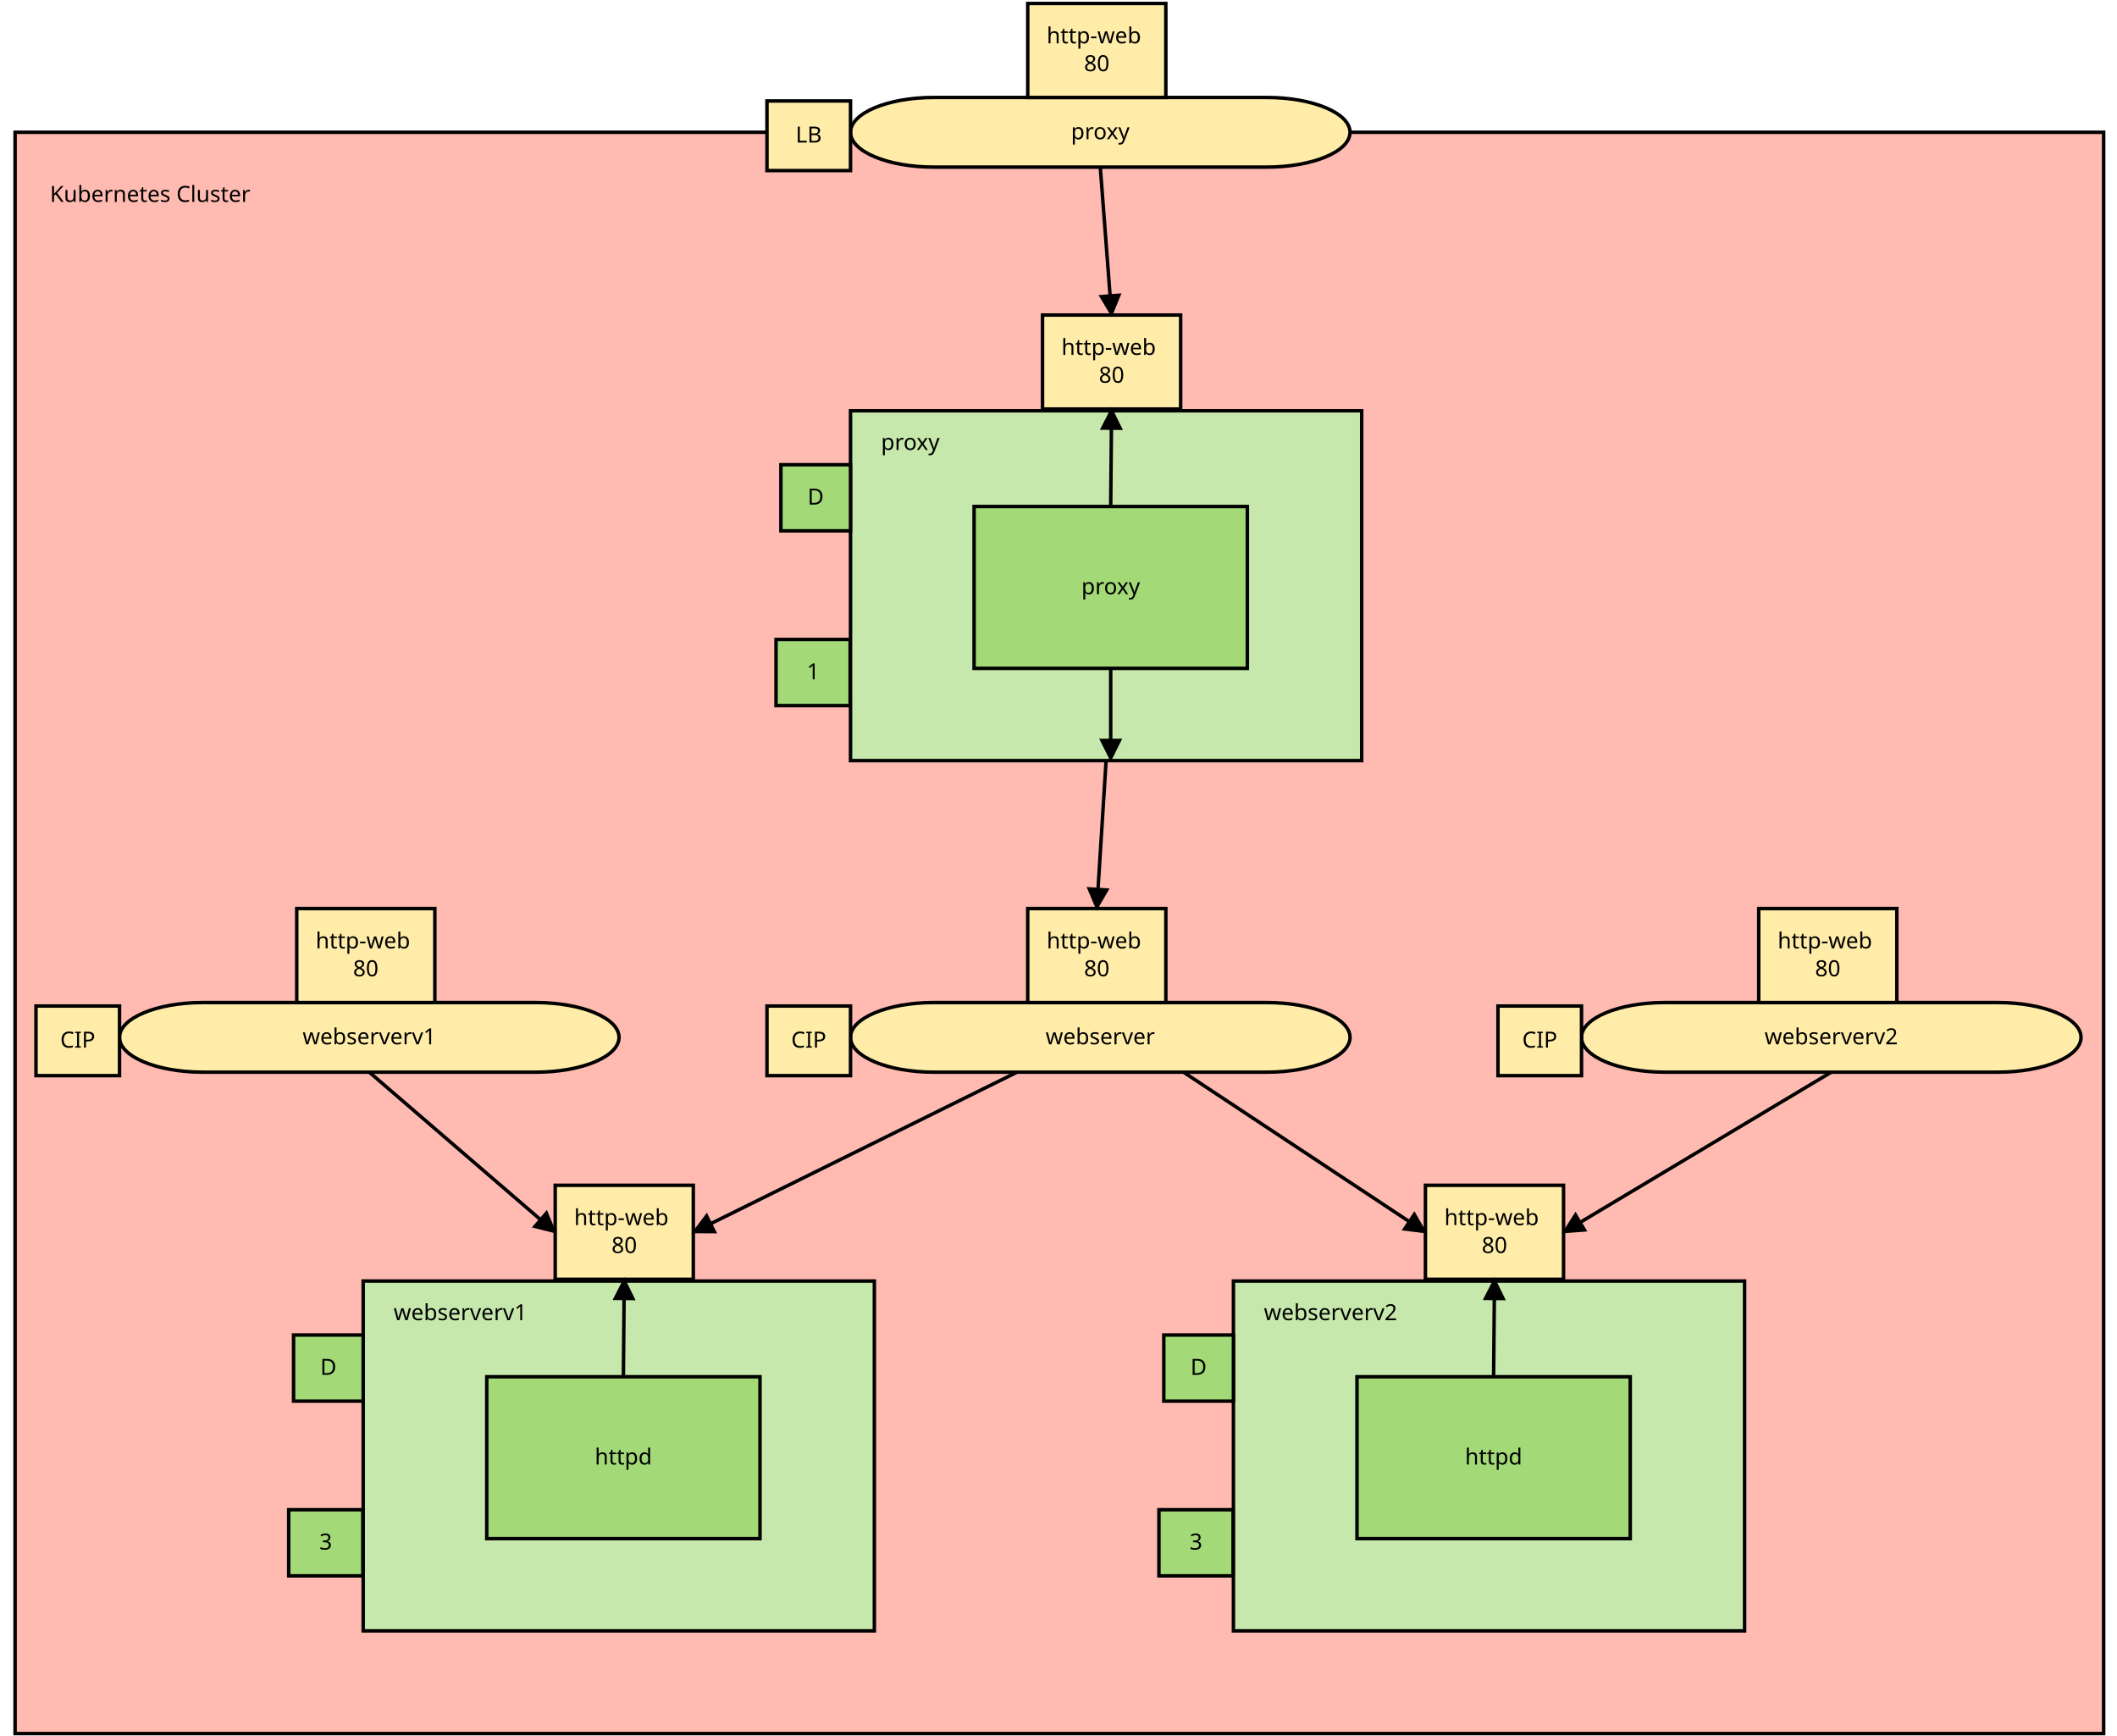
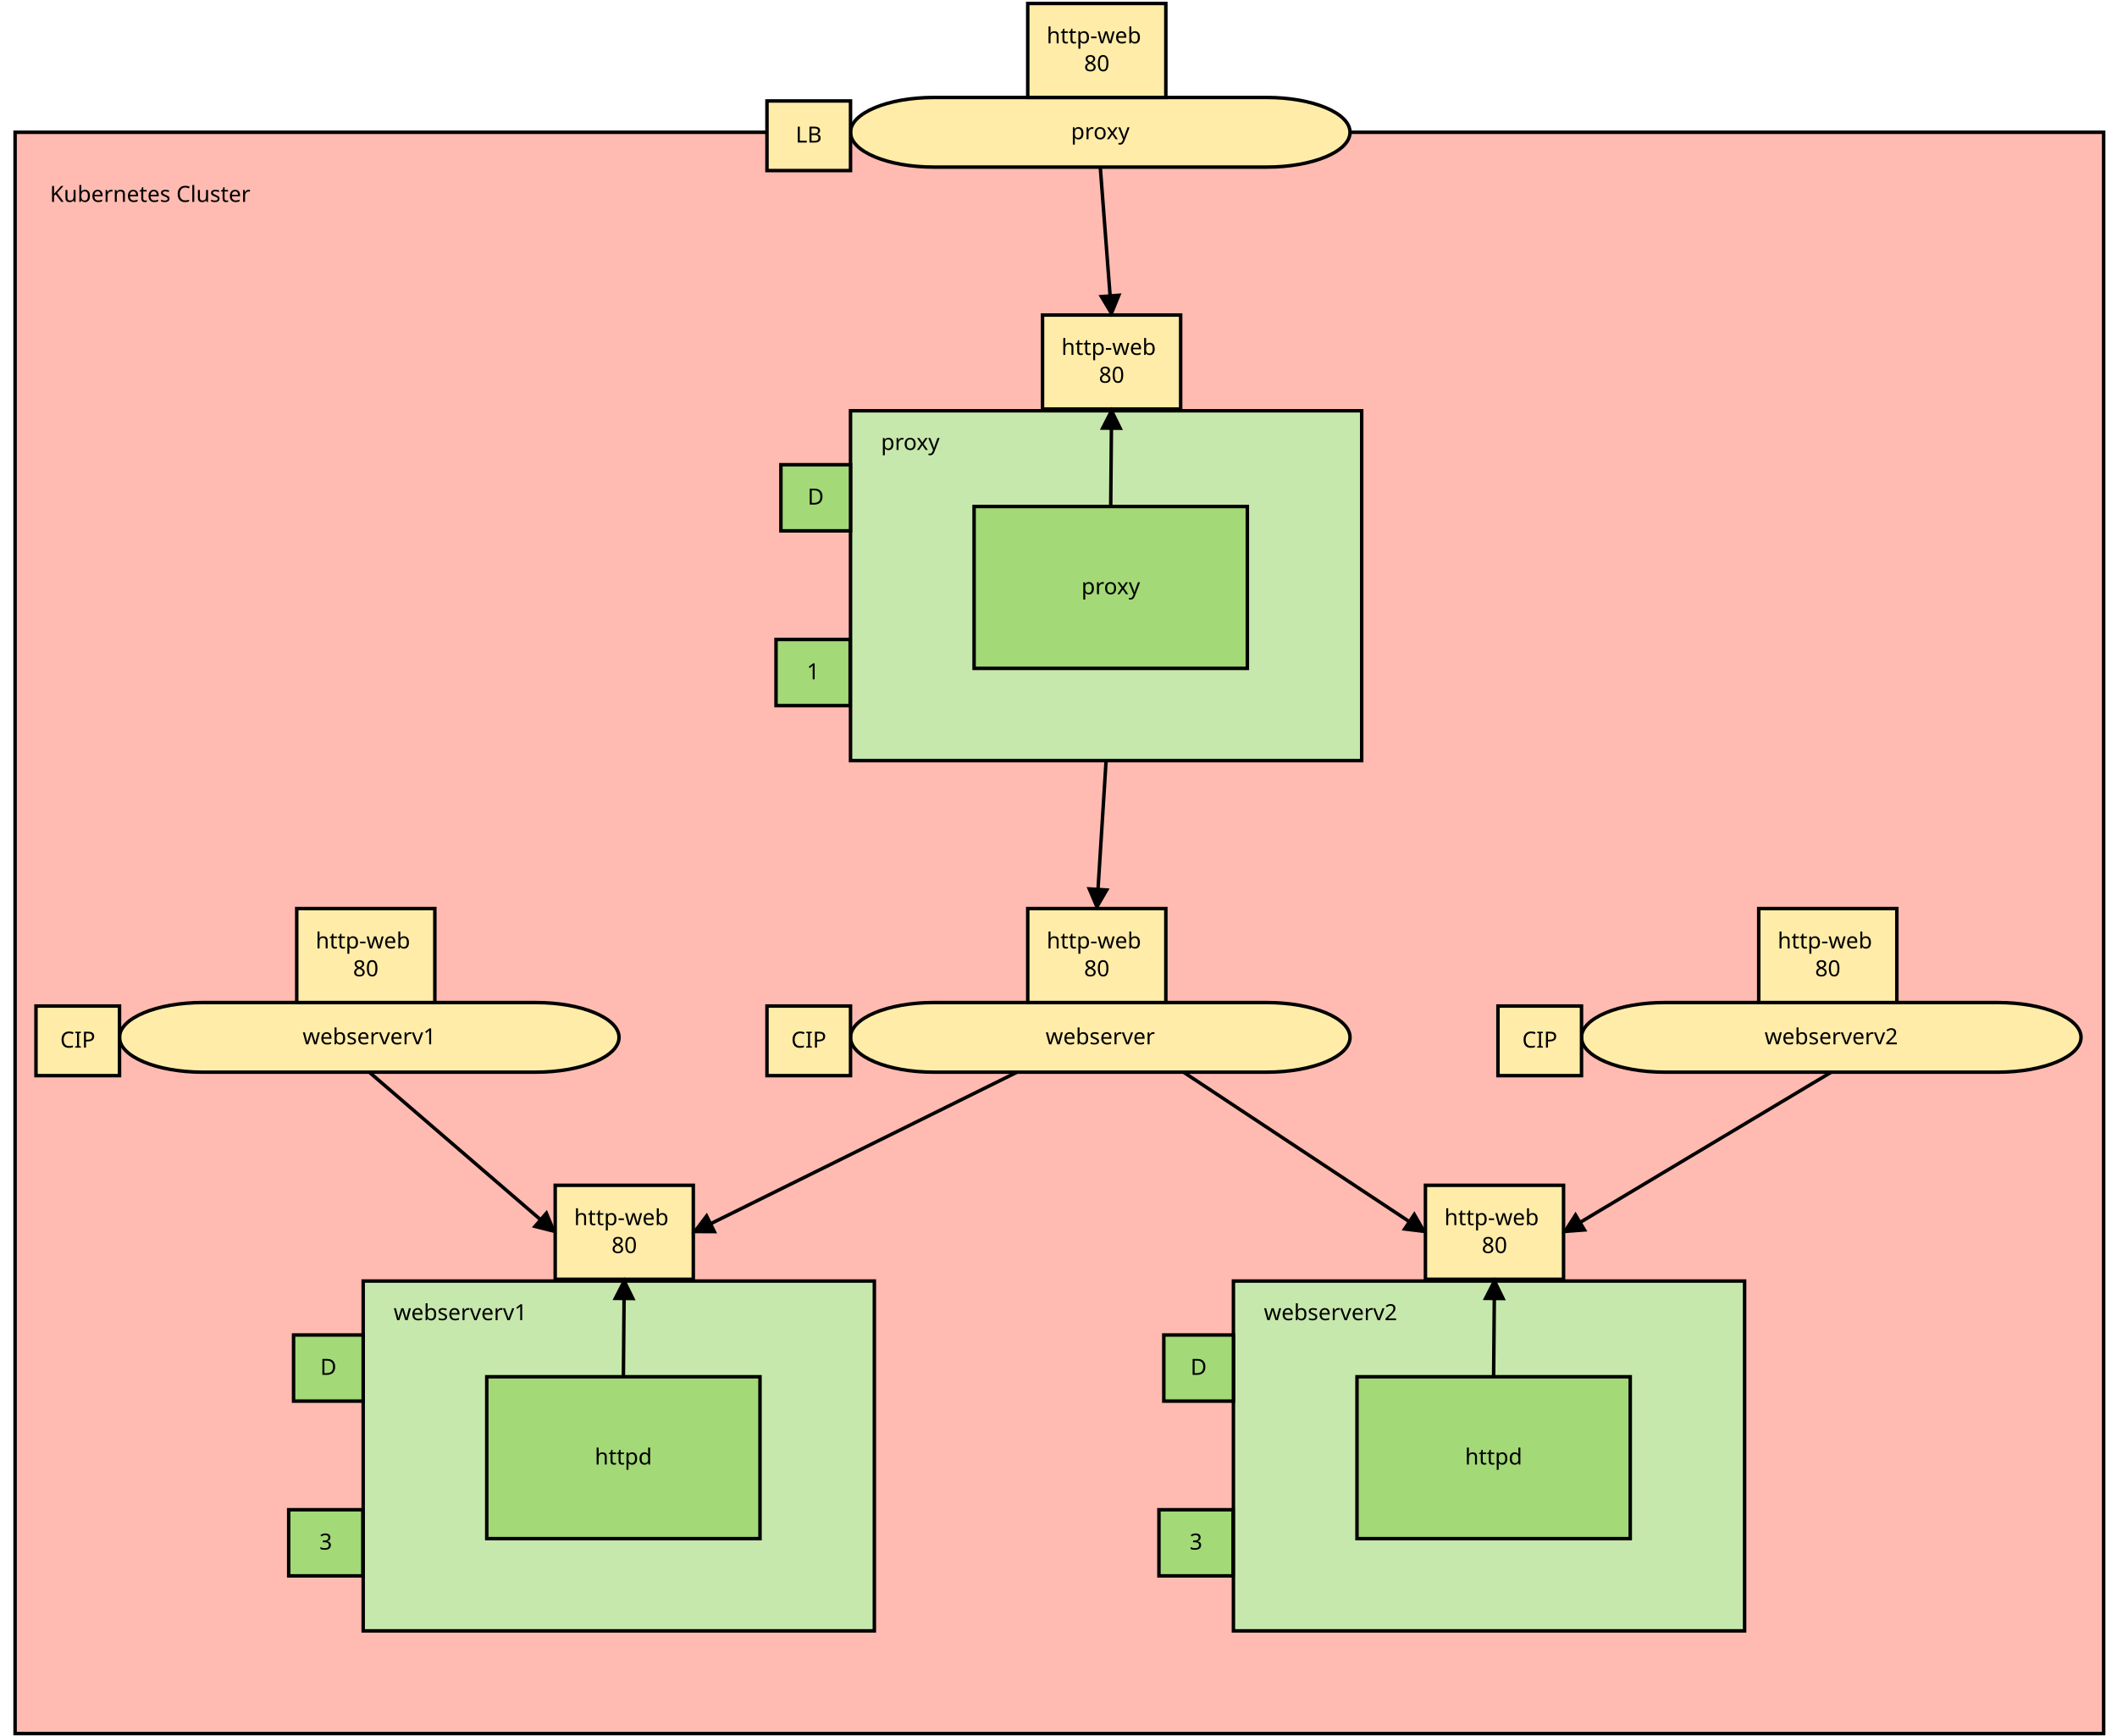
<svg xmlns="http://www.w3.org/2000/svg" width="61cm" height="50cm" viewBox="-462 -376 1203 997">
  <g>
    <rect style="fill: #ffbbb1" x="-460" y="-300" width="1200" height="920" />
    <rect style="fill: none; fill-opacity:0; stroke-width: 2; stroke: #000000" x="-460" y="-300" width="1200" height="920" />
    <text font-size="12.8" style="fill: #000000;text-anchor:start;font-family:sans-serif;font-style:normal;font-weight:normal" x="-451" y="163.9">
      <tspan x="-451" y="163.9" />
    </text>
  </g>
  <text font-size="12.8" style="fill: #000000;text-anchor:start;font-family:sans-serif;font-style:normal;font-weight:normal" x="-440" y="-260">
    <tspan x="-440" y="-260">Kubernetes Cluster</tspan>
  </text>
  <g>
    <rect style="fill: #c7e8ac" x="240" y="360" width="293.7" height="201" />
    <rect style="fill: none; fill-opacity:0; stroke-width: 2; stroke: #000000" x="240" y="360" width="293.7" height="201" />
    <text font-size="12.8" style="fill: #000000;text-anchor:middle;font-family:sans-serif;font-style:normal;font-weight:normal" x="386.85" y="464.4">
      <tspan x="386.85" y="464.4" />
    </text>
  </g>
  <g>
    <rect style="fill: #a3d977" x="311" y="415" width="157" height="93" />
    <rect style="fill: none; fill-opacity:0; stroke-width: 2; stroke: #000000" x="311" y="415" width="157" height="93" />
    <text font-size="12.8" style="fill: #000000;text-anchor:middle;font-family:sans-serif;font-style:normal;font-weight:normal" x="389.5" y="465.4">
      <tspan x="389.5" y="465.4">httpd</tspan>
    </text>
  </g>
  <g>
    <rect style="fill: #a3d977" x="200" y="391" width="40" height="38" />
    <rect style="fill: none; fill-opacity:0; stroke-width: 2; stroke: #000000" x="200" y="391" width="40" height="38" />
    <text font-size="12.8" style="fill: #000000;text-anchor:middle;font-family:sans-serif;font-style:normal;font-weight:normal" x="220" y="413.9">
      <tspan x="220" y="413.9">D</tspan>
    </text>
  </g>
  <g>
    <rect style="fill: #a3d977" x="197.2" y="491.4" width="42.6" height="38" />
    <rect style="fill: none; fill-opacity:0; stroke-width: 2; stroke: #000000" x="197.2" y="491.4" width="42.6" height="38" />
    <text font-size="12.8" style="fill: #000000;text-anchor:middle;font-family:sans-serif;font-style:normal;font-weight:normal" x="218.5" y="514.3">
      <tspan x="218.5" y="514.3">3</tspan>
    </text>
  </g>
  <g>
    <rect style="fill: #ffeca9" x="350.324" y="305" width="79.35" height="54" />
    <rect style="fill: none; fill-opacity:0; stroke-width: 2; stroke: #000000" x="350.324" y="305" width="79.35" height="54" />
    <text font-size="12.8" style="fill: #000000;text-anchor:middle;font-family:sans-serif;font-style:normal;font-weight:normal" x="389.999" y="327.9">
      <tspan x="389.999" y="327.9">http-web</tspan>
      <tspan x="389.999" y="343.9">80</tspan>
    </text>
  </g>
  <text font-size="12.8" style="fill: #000000;text-anchor:start;font-family:sans-serif;font-style:normal;font-weight:normal" x="257.5" y="382.5">
    <tspan x="257.5" y="382.5">webserverv2</tspan>
  </text>
  <g>
    <line style="fill: none; fill-opacity:0; stroke-width: 2; stroke: #000000" x1="389.5" y1="415" x2="389.902" y2="370" />
    <polygon style="fill: #000000" points="394.902,370.044 389.991,360 384.902,369.955 " />
    <polygon style="fill: none; fill-opacity:0; stroke-width: 2; stroke: #000000" points="394.902,370.044 389.991,360 384.902,369.955 " />
  </g>
  <g>
    <rect style="fill: #c7e8ac" x="-260" y="360" width="293.7" height="201" />
    <rect style="fill: none; fill-opacity:0; stroke-width: 2; stroke: #000000" x="-260" y="360" width="293.7" height="201" />
    <text font-size="12.8" style="fill: #000000;text-anchor:middle;font-family:sans-serif;font-style:normal;font-weight:normal" x="-113.15" y="464.4">
      <tspan x="-113.15" y="464.4" />
    </text>
  </g>
  <g>
    <rect style="fill: #a3d977" x="-189" y="415" width="157" height="93" />
    <rect style="fill: none; fill-opacity:0; stroke-width: 2; stroke: #000000" x="-189" y="415" width="157" height="93" />
    <text font-size="12.8" style="fill: #000000;text-anchor:middle;font-family:sans-serif;font-style:normal;font-weight:normal" x="-110.5" y="465.4">
      <tspan x="-110.5" y="465.4">httpd</tspan>
    </text>
  </g>
  <g>
    <rect style="fill: #a3d977" x="-300" y="391" width="40" height="38" />
    <rect style="fill: none; fill-opacity:0; stroke-width: 2; stroke: #000000" x="-300" y="391" width="40" height="38" />
    <text font-size="12.8" style="fill: #000000;text-anchor:middle;font-family:sans-serif;font-style:normal;font-weight:normal" x="-280" y="413.9">
      <tspan x="-280" y="413.9">D</tspan>
    </text>
  </g>
  <g>
    <rect style="fill: #a3d977" x="-302.8" y="491.4" width="42.6" height="38" />
    <rect style="fill: none; fill-opacity:0; stroke-width: 2; stroke: #000000" x="-302.8" y="491.4" width="42.6" height="38" />
    <text font-size="12.8" style="fill: #000000;text-anchor:middle;font-family:sans-serif;font-style:normal;font-weight:normal" x="-281.5" y="514.3">
      <tspan x="-281.5" y="514.3">3</tspan>
    </text>
  </g>
  <g>
    <rect style="fill: #ffeca9" x="-149.675" y="305" width="79.35" height="54" />
    <rect style="fill: none; fill-opacity:0; stroke-width: 2; stroke: #000000" x="-149.675" y="305" width="79.35" height="54" />
    <text font-size="12.8" style="fill: #000000;text-anchor:middle;font-family:sans-serif;font-style:normal;font-weight:normal" x="-110" y="327.9">
      <tspan x="-110" y="327.9">http-web</tspan>
      <tspan x="-110" y="343.9">80</tspan>
    </text>
  </g>
  <text font-size="12.8" style="fill: #000000;text-anchor:start;font-family:sans-serif;font-style:normal;font-weight:normal" x="-242.5" y="382.5">
    <tspan x="-242.5" y="382.5">webserverv1</tspan>
  </text>
  <g>
    <line style="fill: none; fill-opacity:0; stroke-width: 2; stroke: #000000" x1="-110.5" y1="415" x2="-110.098" y2="370" />
    <polygon style="fill: #000000" points="-105.098,370.044 -110.009,360 -115.098,369.955 " />
    <polygon style="fill: none; fill-opacity:0; stroke-width: 2; stroke: #000000" points="-105.098,370.044 -110.009,360 -115.098,369.955 " />
  </g>
  <g>
    <g>
      <path style="fill: #ffeca9" d="M 67.833 200 L 259.167,200 C 285.584,200 307,208.954 307,220 C 307,231.046 285.584,240 259.167,240 L 67.833,240 C 41.416,240 20,231.046 20,220 C 20,208.954 41.416,200 67.833,200z" />
      <path style="fill: none; fill-opacity:0; stroke-width: 2; stroke: #000000" d="M 67.833 200 L 259.167,200 C 285.584,200 307,208.954 307,220 C 307,231.046 285.584,240 259.167,240 L 67.833,240 C 41.416,240 20,231.046 20,220 C 20,208.954 41.416,200 67.833,200" />
      <text font-size="12.8" style="fill: #000000;text-anchor:middle;font-family:sans-serif;font-style:normal;font-weight:normal" x="163.5" y="224">
        <tspan x="163.5" y="224">webserver</tspan>
      </text>
    </g>
    <g>
      <rect style="fill: #ffeca9" x="-28" y="202" width="48" height="40" />
      <rect style="fill: none; fill-opacity:0; stroke-width: 2; stroke: #000000" x="-28" y="202" width="48" height="40" />
      <text font-size="12.8" style="fill: #000000;text-anchor:middle;font-family:sans-serif;font-style:normal;font-weight:normal" x="-4" y="225.9">
        <tspan x="-4" y="225.9">CIP</tspan>
      </text>
    </g>
    <g>
      <rect style="fill: #ffeca9" x="121.825" y="146" width="79.35" height="54" />
      <rect style="fill: none; fill-opacity:0; stroke-width: 2; stroke: #000000" x="121.825" y="146" width="79.35" height="54" />
      <text font-size="12.8" style="fill: #000000;text-anchor:middle;font-family:sans-serif;font-style:normal;font-weight:normal" x="161.5" y="168.9">
        <tspan x="161.5" y="168.9">http-web</tspan>
        <tspan x="161.5" y="184.9">80</tspan>
      </text>
    </g>
  </g>
  <g>
    <g>
      <path style="fill: #ffeca9" d="M -352.167 200 L -160.833,200 C -134.416,200 -113,208.954 -113,220 C -113,231.046 -134.416,240 -160.833,240 L -352.167,240 C -378.584,240 -400,231.046 -400,220 C -400,208.954 -378.584,200 -352.167,200z" />
      <path style="fill: none; fill-opacity:0; stroke-width: 2; stroke: #000000" d="M -352.167 200 L -160.833,200 C -134.416,200 -113,208.954 -113,220 C -113,231.046 -134.416,240 -160.833,240 L -352.167,240 C -378.584,240 -400,231.046 -400,220 C -400,208.954 -378.584,200 -352.167,200" />
      <text font-size="12.8" style="fill: #000000;text-anchor:middle;font-family:sans-serif;font-style:normal;font-weight:normal" x="-256.5" y="224">
        <tspan x="-256.5" y="224">webserverv1</tspan>
      </text>
    </g>
    <g>
      <rect style="fill: #ffeca9" x="-448" y="202" width="48" height="40" />
      <rect style="fill: none; fill-opacity:0; stroke-width: 2; stroke: #000000" x="-448" y="202" width="48" height="40" />
      <text font-size="12.8" style="fill: #000000;text-anchor:middle;font-family:sans-serif;font-style:normal;font-weight:normal" x="-424" y="225.9">
        <tspan x="-424" y="225.9">CIP</tspan>
      </text>
    </g>
    <g>
      <rect style="fill: #ffeca9" x="-298.176" y="146" width="79.35" height="54" />
      <rect style="fill: none; fill-opacity:0; stroke-width: 2; stroke: #000000" x="-298.176" y="146" width="79.35" height="54" />
      <text font-size="12.8" style="fill: #000000;text-anchor:middle;font-family:sans-serif;font-style:normal;font-weight:normal" x="-258.501" y="168.9">
        <tspan x="-258.501" y="168.9">http-web</tspan>
        <tspan x="-258.501" y="184.9">80</tspan>
      </text>
    </g>
  </g>
  <g>
    <g>
      <path style="fill: #ffeca9" d="M 487.833 200 L 679.167,200 C 705.584,200 727,208.954 727,220 C 727,231.046 705.584,240 679.167,240 L 487.833,240 C 461.416,240 440,231.046 440,220 C 440,208.954 461.416,200 487.833,200z" />
      <path style="fill: none; fill-opacity:0; stroke-width: 2; stroke: #000000" d="M 487.833 200 L 679.167,200 C 705.584,200 727,208.954 727,220 C 727,231.046 705.584,240 679.167,240 L 487.833,240 C 461.416,240 440,231.046 440,220 C 440,208.954 461.416,200 487.833,200" />
      <text font-size="12.8" style="fill: #000000;text-anchor:middle;font-family:sans-serif;font-style:normal;font-weight:normal" x="583.5" y="224">
        <tspan x="583.5" y="224">webserverv2</tspan>
      </text>
    </g>
    <g>
      <rect style="fill: #ffeca9" x="392" y="202" width="48" height="40" />
      <rect style="fill: none; fill-opacity:0; stroke-width: 2; stroke: #000000" x="392" y="202" width="48" height="40" />
      <text font-size="12.8" style="fill: #000000;text-anchor:middle;font-family:sans-serif;font-style:normal;font-weight:normal" x="416" y="225.9">
        <tspan x="416" y="225.9">CIP</tspan>
      </text>
    </g>
    <g>
      <rect style="fill: #ffeca9" x="541.824" y="146" width="79.35" height="54" />
      <rect style="fill: none; fill-opacity:0; stroke-width: 2; stroke: #000000" x="541.824" y="146" width="79.35" height="54" />
      <text font-size="12.8" style="fill: #000000;text-anchor:middle;font-family:sans-serif;font-style:normal;font-weight:normal" x="581.499" y="168.9">
        <tspan x="581.499" y="168.9">http-web</tspan>
        <tspan x="581.499" y="184.9">80</tspan>
      </text>
    </g>
  </g>
  <g>
    <line style="fill: none; fill-opacity:0; stroke-width: 2; stroke: #000000" x1="-256.5" y1="240" x2="-158.01" y2="324.822" />
    <polygon style="fill: #000000" points="-161.273,328.61 -150.433,331.347 -154.747,321.033 " />
    <polygon style="fill: none; fill-opacity:0; stroke-width: 2; stroke: #000000" points="-161.273,328.61 -150.433,331.347 -154.747,321.033 " />
  </g>
  <g>
    <line style="fill: none; fill-opacity:0; stroke-width: 2; stroke: #000000" x1="115.667" y1="240" x2="-60.465" y2="327.123" />
    <polygon style="fill: #000000" points="-62.682,322.641 -69.429,331.557 -58.248,331.605 " />
    <polygon style="fill: none; fill-opacity:0; stroke-width: 2; stroke: #000000" points="-62.682,322.641 -69.429,331.557 -58.248,331.605 " />
  </g>
  <g>
    <line style="fill: none; fill-opacity:0; stroke-width: 2; stroke: #000000" x1="211.334" y1="240" x2="341.151" y2="325.928" />
    <polygon style="fill: #000000" points="338.392,330.098 349.49,331.448 343.911,321.759 " />
    <polygon style="fill: none; fill-opacity:0; stroke-width: 2; stroke: #000000" points="338.392,330.098 349.49,331.448 343.911,321.759 " />
  </g>
  <g>
    <line style="fill: none; fill-opacity:0; stroke-width: 2; stroke: #000000" x1="583.5" y1="240" x2="439.116" y2="326.354" />
    <polygon style="fill: #000000" points="436.55,322.063 430.534,331.487 441.683,330.645 " />
    <polygon style="fill: none; fill-opacity:0; stroke-width: 2; stroke: #000000" points="436.55,322.063 430.534,331.487 441.683,330.645 " />
  </g>
  <g>
-     <g>
-       <rect style="fill: #c7e8ac" x="20" y="-140" width="293.7" height="201" />
-       <rect style="fill: none; fill-opacity:0; stroke-width: 2; stroke: #000000" x="20" y="-140" width="293.7" height="201" />
-       <text font-size="12.8" style="fill: #000000;text-anchor:middle;font-family:sans-serif;font-style:normal;font-weight:normal" x="166.85" y="-35.6">
-         <tspan x="166.85" y="-35.6" />
-       </text>
-     </g>
-     <g>
-       <rect style="fill: #a3d977" x="91" y="-85" width="157" height="93" />
-       <rect style="fill: none; fill-opacity:0; stroke-width: 2; stroke: #000000" x="91" y="-85" width="157" height="93" />
-       <text font-size="12.8" style="fill: #000000;text-anchor:middle;font-family:sans-serif;font-style:normal;font-weight:normal" x="169.5" y="-34.6">
-         <tspan x="169.5" y="-34.6">proxy</tspan>
-       </text>
-     </g>
-     <g>
-       <rect style="fill: #a3d977" x="-20" y="-109" width="40" height="38" />
-       <rect style="fill: none; fill-opacity:0; stroke-width: 2; stroke: #000000" x="-20" y="-109" width="40" height="38" />
-       <text font-size="12.8" style="fill: #000000;text-anchor:middle;font-family:sans-serif;font-style:normal;font-weight:normal" x="0" y="-86.1">
-         <tspan x="0" y="-86.1">D</tspan>
-       </text>
-     </g>
-     <g>
-       <rect style="fill: #a3d977" x="-22.8" y="-8.6" width="42.6" height="38" />
-       <rect style="fill: none; fill-opacity:0; stroke-width: 2; stroke: #000000" x="-22.8" y="-8.6" width="42.6" height="38" />
-       <text font-size="12.8" style="fill: #000000;text-anchor:middle;font-family:sans-serif;font-style:normal;font-weight:normal" x="-1.5" y="14.3">
-         <tspan x="-1.5" y="14.3">1</tspan>
-       </text>
-     </g>
-     <g>
-       <rect style="fill: #ffeca9" x="130.325" y="-195" width="79.35" height="54" />
-       <rect style="fill: none; fill-opacity:0; stroke-width: 2; stroke: #000000" x="130.325" y="-195" width="79.35" height="54" />
-       <text font-size="12.8" style="fill: #000000;text-anchor:middle;font-family:sans-serif;font-style:normal;font-weight:normal" x="170" y="-172.1">
-         <tspan x="170" y="-172.1">http-web</tspan>
-         <tspan x="170" y="-156.1">80</tspan>
-       </text>
-     </g>
-     <text font-size="12.8" style="fill: #000000;text-anchor:start;font-family:sans-serif;font-style:normal;font-weight:normal" x="37.5" y="-117.5">
-       <tspan x="37.5" y="-117.5">proxy</tspan>
-     </text>
-     <g>
-       <line style="fill: none; fill-opacity:0; stroke-width: 2; stroke: #000000" x1="169.5" y1="-85" x2="169.902" y2="-130" />
-       <polygon style="fill: #000000" points="174.902,-129.956 169.991,-140 164.902,-130.045 " />
-       <polygon style="fill: none; fill-opacity:0; stroke-width: 2; stroke: #000000" points="174.902,-129.956 169.991,-140 164.902,-130.045 " />
-     </g>
-     <g>
-       <line style="fill: none; fill-opacity:0; stroke-width: 2; stroke: #000000" x1="169.5" y1="8" x2="169.5" y2="49.426" />
-       <polygon style="fill: #000000" points="164.5,49.426 169.5,59.426 174.5,49.426 " />
-       <polygon style="fill: none; fill-opacity:0; stroke-width: 2; stroke: #000000" points="164.5,49.426 169.5,59.426 174.5,49.426 " />
-     </g>
+     <rect style="fill: #c7e8ac" x="20" y="-140" width="293.7" height="201" />
+     <rect style="fill: none; fill-opacity:0; stroke-width: 2; stroke: #000000" x="20" y="-140" width="293.7" height="201" />
+     <text font-size="12.8" style="fill: #000000;text-anchor:middle;font-family:sans-serif;font-style:normal;font-weight:normal" x="166.85" y="-35.6">
+       <tspan x="166.85" y="-35.6" />
+     </text>
+   </g>
+   <g>
+     <rect style="fill: #a3d977" x="91" y="-85" width="157" height="93" />
+     <rect style="fill: none; fill-opacity:0; stroke-width: 2; stroke: #000000" x="91" y="-85" width="157" height="93" />
+     <text font-size="12.8" style="fill: #000000;text-anchor:middle;font-family:sans-serif;font-style:normal;font-weight:normal" x="169.5" y="-34.6">
+       <tspan x="169.5" y="-34.6">proxy</tspan>
+     </text>
+   </g>
+   <g>
+     <rect style="fill: #a3d977" x="-20" y="-109" width="40" height="38" />
+     <rect style="fill: none; fill-opacity:0; stroke-width: 2; stroke: #000000" x="-20" y="-109" width="40" height="38" />
+     <text font-size="12.8" style="fill: #000000;text-anchor:middle;font-family:sans-serif;font-style:normal;font-weight:normal" x="0" y="-86.1">
+       <tspan x="0" y="-86.1">D</tspan>
+     </text>
+   </g>
+   <g>
+     <rect style="fill: #a3d977" x="-22.8" y="-8.6" width="42.6" height="38" />
+     <rect style="fill: none; fill-opacity:0; stroke-width: 2; stroke: #000000" x="-22.8" y="-8.6" width="42.6" height="38" />
+     <text font-size="12.8" style="fill: #000000;text-anchor:middle;font-family:sans-serif;font-style:normal;font-weight:normal" x="-1.5" y="14.3">
+       <tspan x="-1.5" y="14.3">1</tspan>
+     </text>
+   </g>
+   <g>
+     <rect style="fill: #ffeca9" x="130.325" y="-195" width="79.35" height="54" />
+     <rect style="fill: none; fill-opacity:0; stroke-width: 2; stroke: #000000" x="130.325" y="-195" width="79.35" height="54" />
+     <text font-size="12.8" style="fill: #000000;text-anchor:middle;font-family:sans-serif;font-style:normal;font-weight:normal" x="170" y="-172.1">
+       <tspan x="170" y="-172.1">http-web</tspan>
+       <tspan x="170" y="-156.1">80</tspan>
+     </text>
+   </g>
+   <text font-size="12.8" style="fill: #000000;text-anchor:start;font-family:sans-serif;font-style:normal;font-weight:normal" x="37.5" y="-117.5">
+     <tspan x="37.5" y="-117.5">proxy</tspan>
+   </text>
+   <g>
+     <line style="fill: none; fill-opacity:0; stroke-width: 2; stroke: #000000" x1="169.5" y1="-85" x2="169.902" y2="-130" />
+     <polygon style="fill: #000000" points="174.902,-129.956 169.991,-140 164.902,-130.045 " />
+     <polygon style="fill: none; fill-opacity:0; stroke-width: 2; stroke: #000000" points="174.902,-129.956 169.991,-140 164.902,-130.045 " />
  </g>
  <g>
    <line style="fill: none; fill-opacity:0; stroke-width: 2; stroke: #000000" x1="166.85" y1="61" x2="162.191" y2="135.022" />
    <polygon style="fill: #000000" points="157.201,134.708 161.563,145.002 167.181,135.336 " />
    <polygon style="fill: none; fill-opacity:0; stroke-width: 2; stroke: #000000" points="157.201,134.708 161.563,145.002 167.181,135.336 " />
  </g>
  <g>
    <g>
      <path style="fill: #ffeca9" d="M 67.833 -320 L 259.167,-320 C 285.584,-320 307,-311.046 307,-300 C 307,-288.954 285.584,-280 259.167,-280 L 67.833,-280 C 41.416,-280 20,-288.954 20,-300 C 20,-311.046 41.416,-320 67.833,-320z" />
      <path style="fill: none; fill-opacity:0; stroke-width: 2; stroke: #000000" d="M 67.833 -320 L 259.167,-320 C 285.584,-320 307,-311.046 307,-300 C 307,-288.954 285.584,-280 259.167,-280 L 67.833,-280 C 41.416,-280 20,-288.954 20,-300 C 20,-311.046 41.416,-320 67.833,-320" />
      <text font-size="12.8" style="fill: #000000;text-anchor:middle;font-family:sans-serif;font-style:normal;font-weight:normal" x="163.5" y="-296">
        <tspan x="163.5" y="-296">proxy</tspan>
      </text>
    </g>
    <g>
      <rect style="fill: #ffeca9" x="-28" y="-318" width="48" height="40" />
      <rect style="fill: none; fill-opacity:0; stroke-width: 2; stroke: #000000" x="-28" y="-318" width="48" height="40" />
      <text font-size="12.8" style="fill: #000000;text-anchor:middle;font-family:sans-serif;font-style:normal;font-weight:normal" x="-4" y="-294.1">
        <tspan x="-4" y="-294.1">LB</tspan>
      </text>
    </g>
    <g>
      <rect style="fill: #ffeca9" x="121.825" y="-374" width="79.35" height="54" />
      <rect style="fill: none; fill-opacity:0; stroke-width: 2; stroke: #000000" x="121.825" y="-374" width="79.35" height="54" />
      <text font-size="12.8" style="fill: #000000;text-anchor:middle;font-family:sans-serif;font-style:normal;font-weight:normal" x="161.5" y="-351.1">
        <tspan x="161.5" y="-351.1">http-web</tspan>
        <tspan x="161.5" y="-335.1">80</tspan>
      </text>
    </g>
  </g>
  <g>
    <line style="fill: none; fill-opacity:0; stroke-width: 2; stroke: #000000" x1="163.5" y1="-280" x2="169.161" y2="-205.968" />
    <polygon style="fill: #000000" points="164.176,-205.587 169.924,-195.997 174.147,-206.349 " />
    <polygon style="fill: none; fill-opacity:0; stroke-width: 2; stroke: #000000" points="164.176,-205.587 169.924,-195.997 174.147,-206.349 " />
  </g>
</svg>
